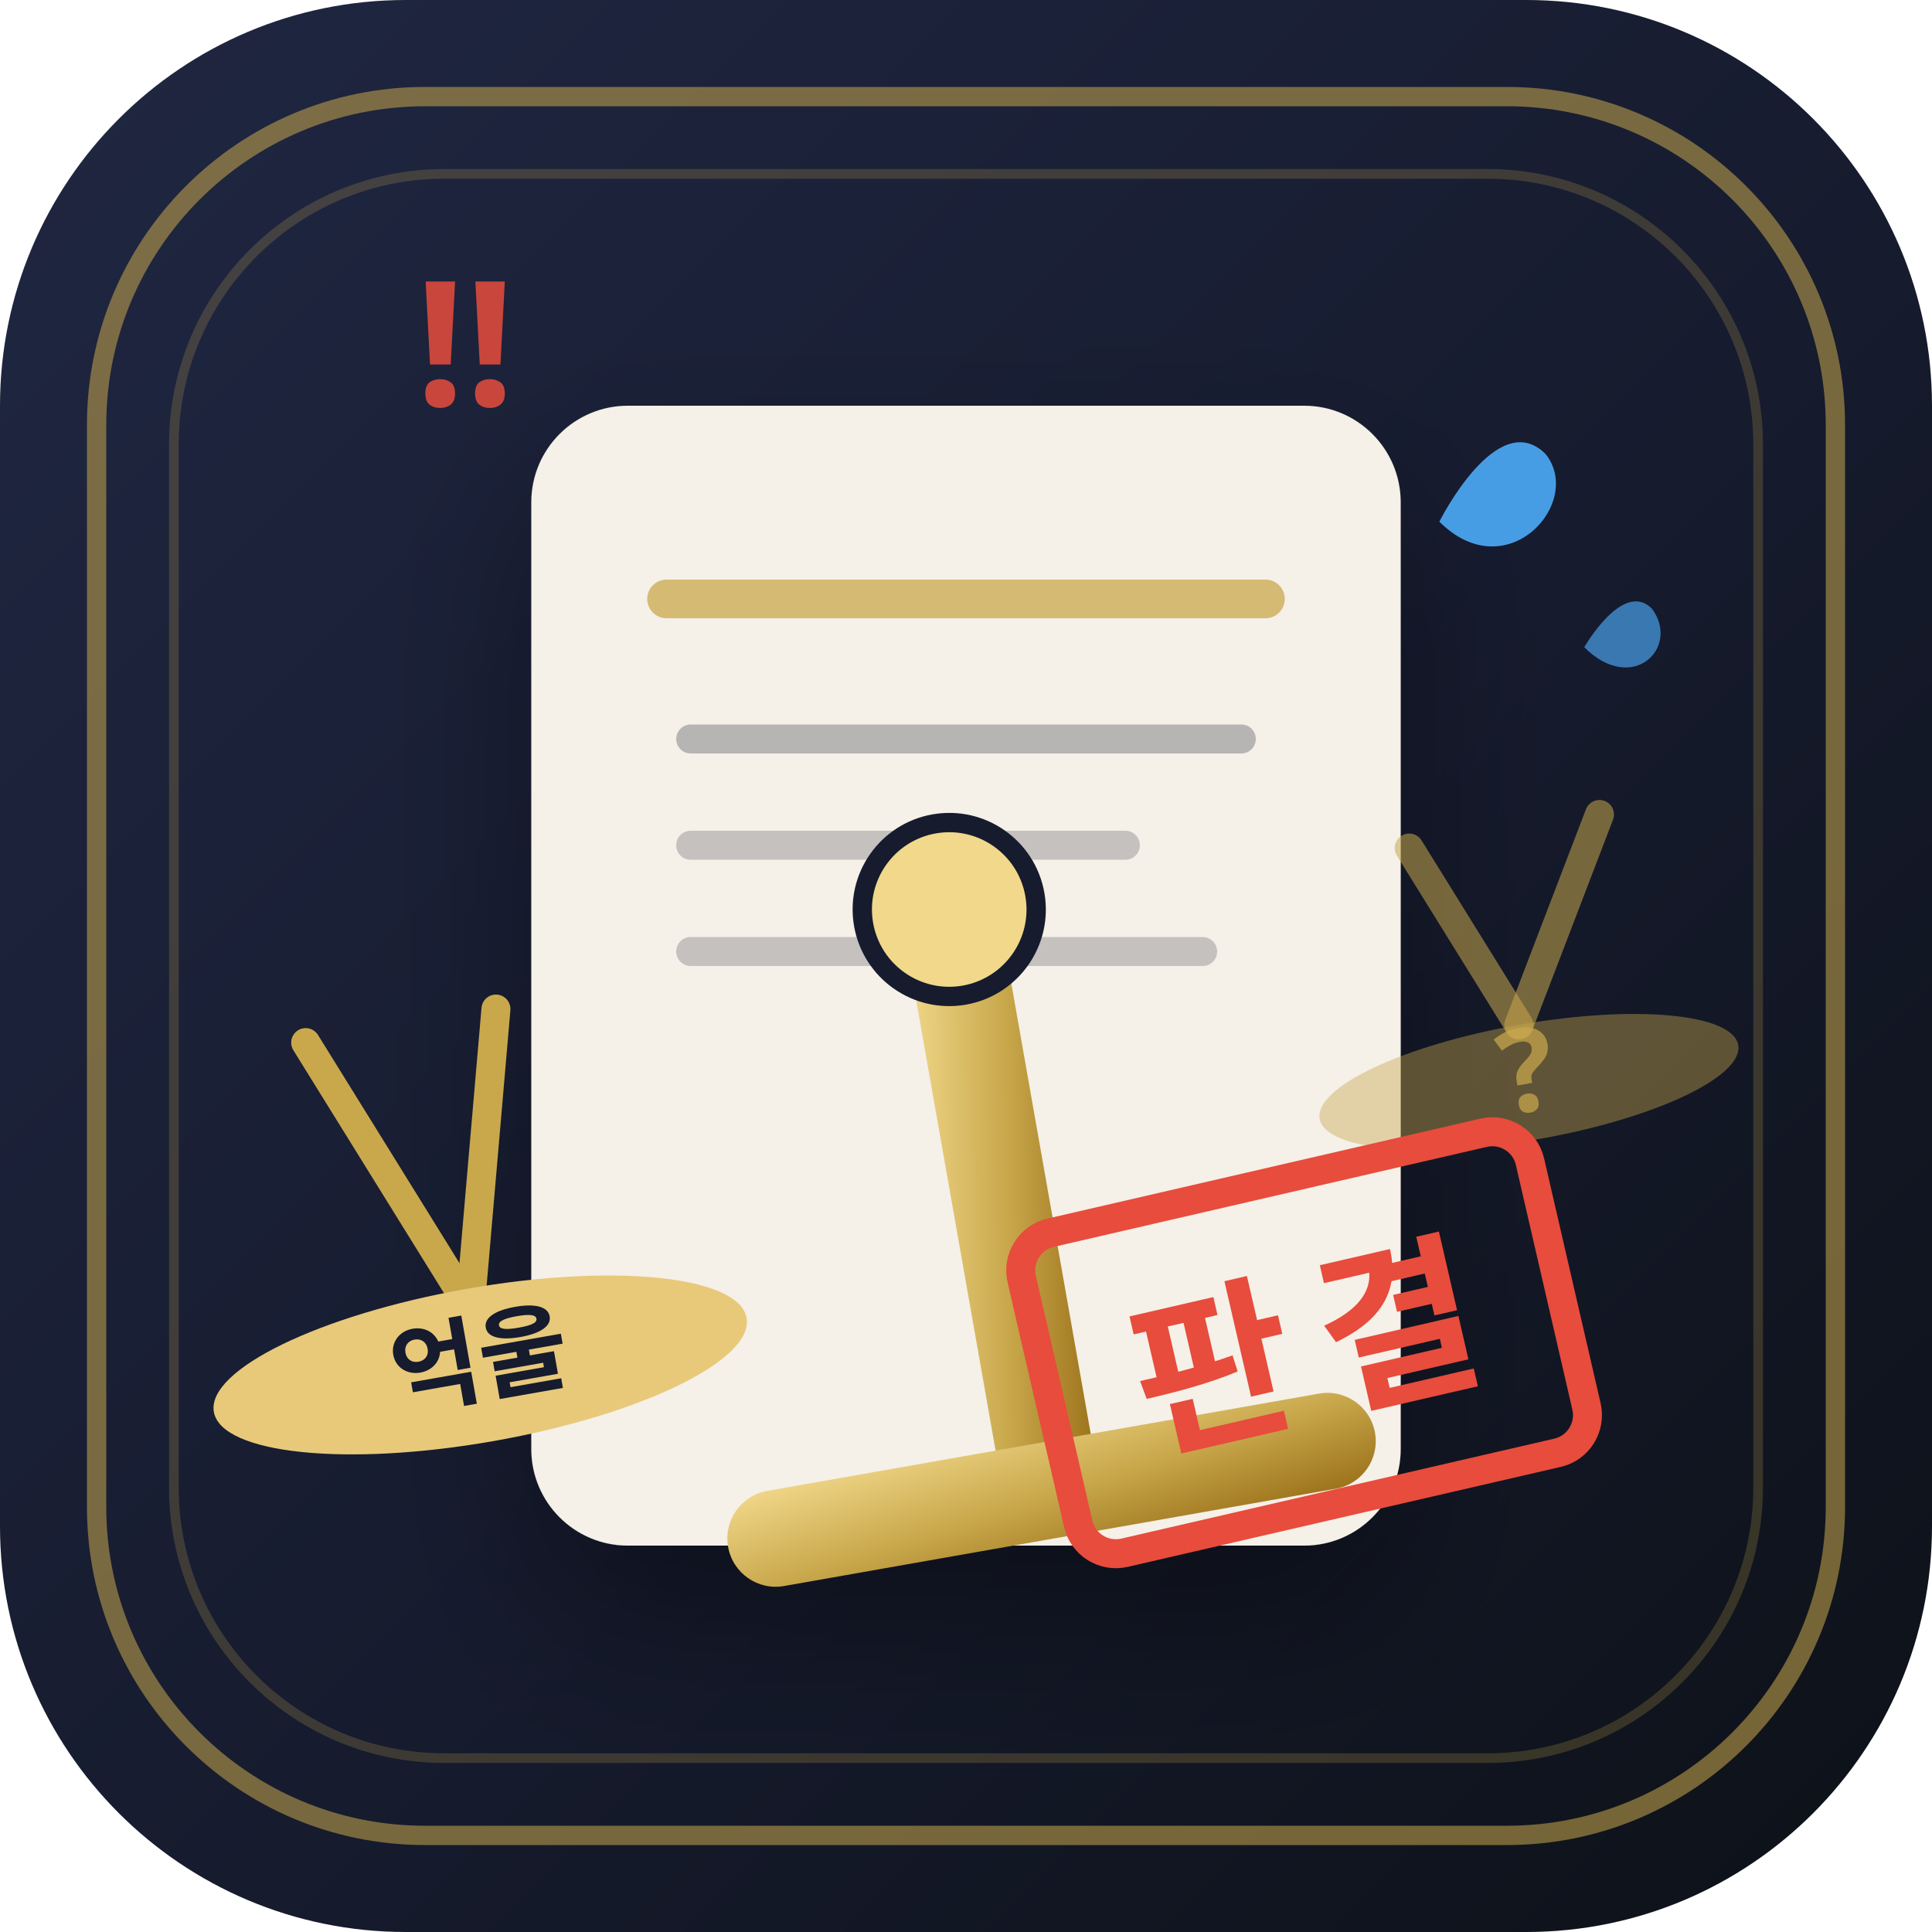
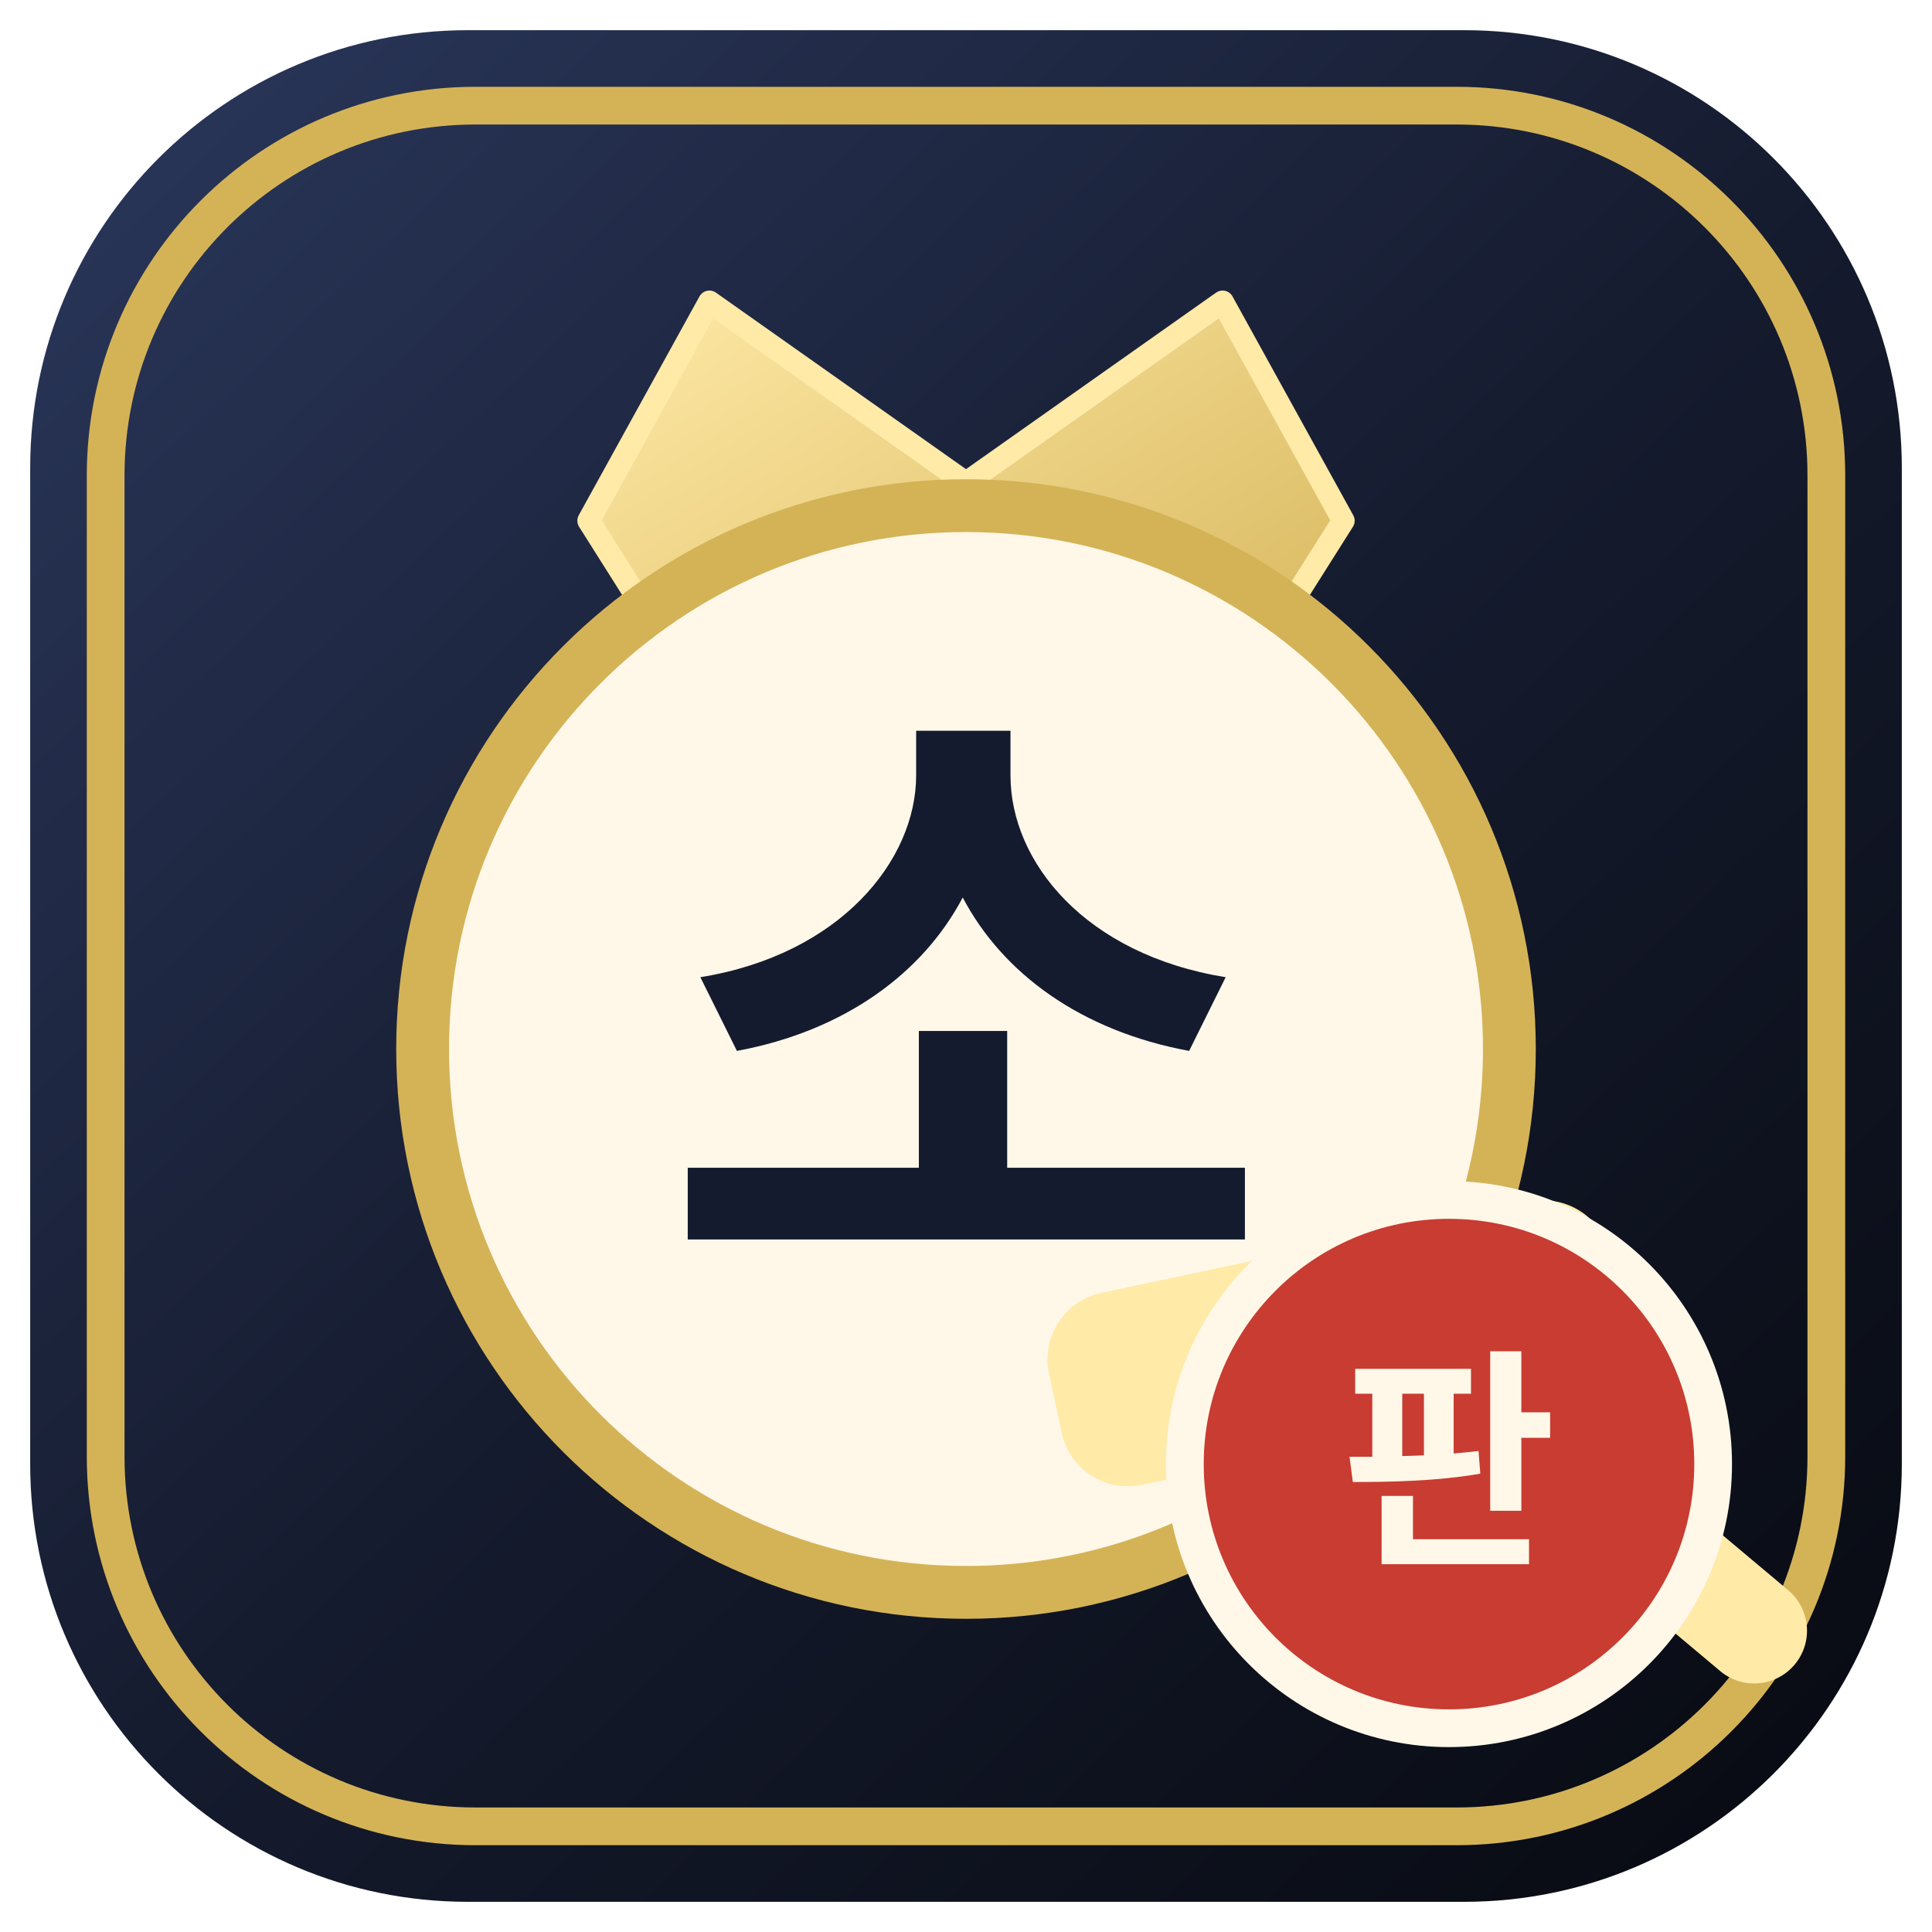
- <svg xmlns="http://www.w3.org/2000/svg" viewBox="0 0 200 200" width="200" height="200" role="img" aria-label="소소킹 판결소 로고">
+ <svg xmlns="http://www.w3.org/2000/svg" viewBox="0 0 256 256" width="256" height="256" role="img" aria-label="소소킹 판결소 로고">
  <defs>
-     <linearGradient id="bg" x1="0" y1="0" x2="1" y2="1">
-       <stop offset="0" stop-color="#202742" />
-       <stop offset="0.55" stop-color="#161b2e" />
-       <stop offset="1" stop-color="#0d1117" />
+     <linearGradient id="bg" x1="24" y1="18" x2="232" y2="238" gradientUnits="userSpaceOnUse">
+       <stop stop-color="#283456" />
+       <stop offset="0.52" stop-color="#151b2e" />
+       <stop offset="1" stop-color="#090c14" />
    </linearGradient>
-     <linearGradient id="gold" x1="0" y1="0" x2="1" y2="1">
-       <stop offset="0" stop-color="#f1d88a" />
-       <stop offset="0.52" stop-color="#c9a84c" />
-       <stop offset="1" stop-color="#9a7018" />
+     <linearGradient id="gold" x1="76" y1="38" x2="188" y2="215" gradientUnits="userSpaceOnUse">
+       <stop stop-color="#ffeaa8" />
+       <stop offset="0.52" stop-color="#d4b357" />
+       <stop offset="1" stop-color="#9b6d16" />
    </linearGradient>
-     <filter id="softShadow" x="-20%" y="-20%" width="140%" height="140%">
-       <feDropShadow dx="0" dy="8" stdDeviation="8" flood-color="#000" flood-opacity="0.35" />
-     </filter>
  </defs>
-   <rect width="200" height="200" rx="42" fill="url(#bg)" />
-   <rect x="10" y="10" width="180" height="180" rx="34" fill="none" stroke="#c9a84c" stroke-width="2" opacity="0.55" />
-   <rect x="18" y="18" width="164" height="164" rx="28" fill="none" stroke="#c9a84c" stroke-width="1" opacity="0.22" />
-   <g filter="url(#softShadow)">
-     <rect x="55" y="42" width="90" height="118" rx="10" fill="#f5f0e8" />
-     <rect x="67" y="60" width="66" height="4" rx="2" fill="#c9a84c" opacity="0.75" />
-     <rect x="70" y="75" width="60" height="3" rx="1.5" fill="#161b2e" opacity="0.28" />
-     <rect x="70" y="86" width="48" height="3" rx="1.5" fill="#161b2e" opacity="0.22" />
-     <rect x="70" y="97" width="56" height="3" rx="1.5" fill="#161b2e" opacity="0.22" />
+   <rect x="4" y="4" width="248" height="248" rx="58" fill="url(#bg)" />
+   <rect x="14" y="14" width="228" height="228" rx="49" fill="none" stroke="#d4b357" stroke-width="5" />
+   <path d="M78 69 94 40l34 24 34-24 16 29-12 19H90Z" fill="url(#gold)" stroke="#ffeaa8" stroke-width="3" stroke-linejoin="round" />
+   <circle cx="128" cy="139" r="72" fill="#fff8e9" stroke="#d4b357" stroke-width="7" />
+   <text x="128" y="166" text-anchor="middle" font-family="Noto Sans KR, Apple SD Gothic Neo, sans-serif" font-size="88" font-weight="900" fill="#151b2e">소</text>
+   <g transform="translate(177 178) rotate(-12)">
+     <rect x="-37" y="-12" width="74" height="24" rx="8" fill="url(#gold)" stroke="#ffeaa8" stroke-width="2" />
+     <rect x="27" y="6" width="14" height="54" rx="7" fill="url(#gold)" transform="rotate(-38 34 33)" />
  </g>
-   <g transform="translate(100 104) rotate(-10)">
-     <rect x="-5" y="-8" width="10" height="60" rx="5" fill="url(#gold)" />
-     <rect x="-34" y="46" width="68" height="10" rx="5" fill="url(#gold)" />
-     <line x1="-58" y1="-10" x2="58" y2="-10" stroke="url(#gold)" stroke-width="7" stroke-linecap="round" />
-     <circle cx="0" cy="-10" r="9" fill="#f1d88a" stroke="#161b2e" stroke-width="2" />
-     <line x1="-48" y1="-8" x2="-56" y2="22" stroke="#c9a84c" stroke-width="3" stroke-linecap="round" />
-     <line x1="-68" y1="-8" x2="-56" y2="22" stroke="#c9a84c" stroke-width="3" stroke-linecap="round" />
-     <ellipse cx="-56" cy="28" rx="28" ry="8" fill="#e8c97a" />
-     <text x="-56" y="31" text-anchor="middle" font-size="10" font-family="Noto Sans KR, sans-serif" font-weight="900" fill="#161b2e">억울</text>
-     <line x1="48" y1="-8" x2="56" y2="12" stroke="#c9a84c" stroke-width="3" stroke-linecap="round" opacity="0.55" />
-     <line x1="68" y1="-8" x2="56" y2="12" stroke="#c9a84c" stroke-width="3" stroke-linecap="round" opacity="0.55" />
-     <ellipse cx="56" cy="18" rx="22" ry="6" fill="#c9a84c" opacity="0.42" />
-     <text x="56" y="21" text-anchor="middle" font-size="12" font-family="sans-serif" font-weight="900" fill="#c9a84c" opacity="0.72">?</text>
-   </g>
-   <g transform="translate(135 139) rotate(-13)">
-     <rect x="-27" y="-17" width="54" height="34" rx="4" fill="none" stroke="#e74c3c" stroke-width="3" />
-     <text x="0" y="7" text-anchor="middle" font-size="18" font-family="Noto Serif KR, serif" font-weight="900" fill="#e74c3c" letter-spacing="3">판결</text>
-   </g>
-   <path d="M149 54 C149 54 155 42 160 47 C164 52 156 61 149 54Z" fill="#4dabf7" opacity="0.9" />
-   <path d="M164 67 C164 67 168 60 171 63 C174 67 169 72 164 67Z" fill="#4dabf7" opacity="0.65" />
-   <text x="43" y="42" font-size="18" font-family="sans-serif" font-weight="900" fill="#e74c3c" opacity="0.85">!!</text>
+   <circle cx="192" cy="194" r="35" fill="#c83c32" stroke="#fff8e9" stroke-width="5" />
+   <text x="192" y="205" text-anchor="middle" font-family="Noto Serif KR, serif" font-size="31" font-weight="900" fill="#fff8e9">판</text>
</svg>
